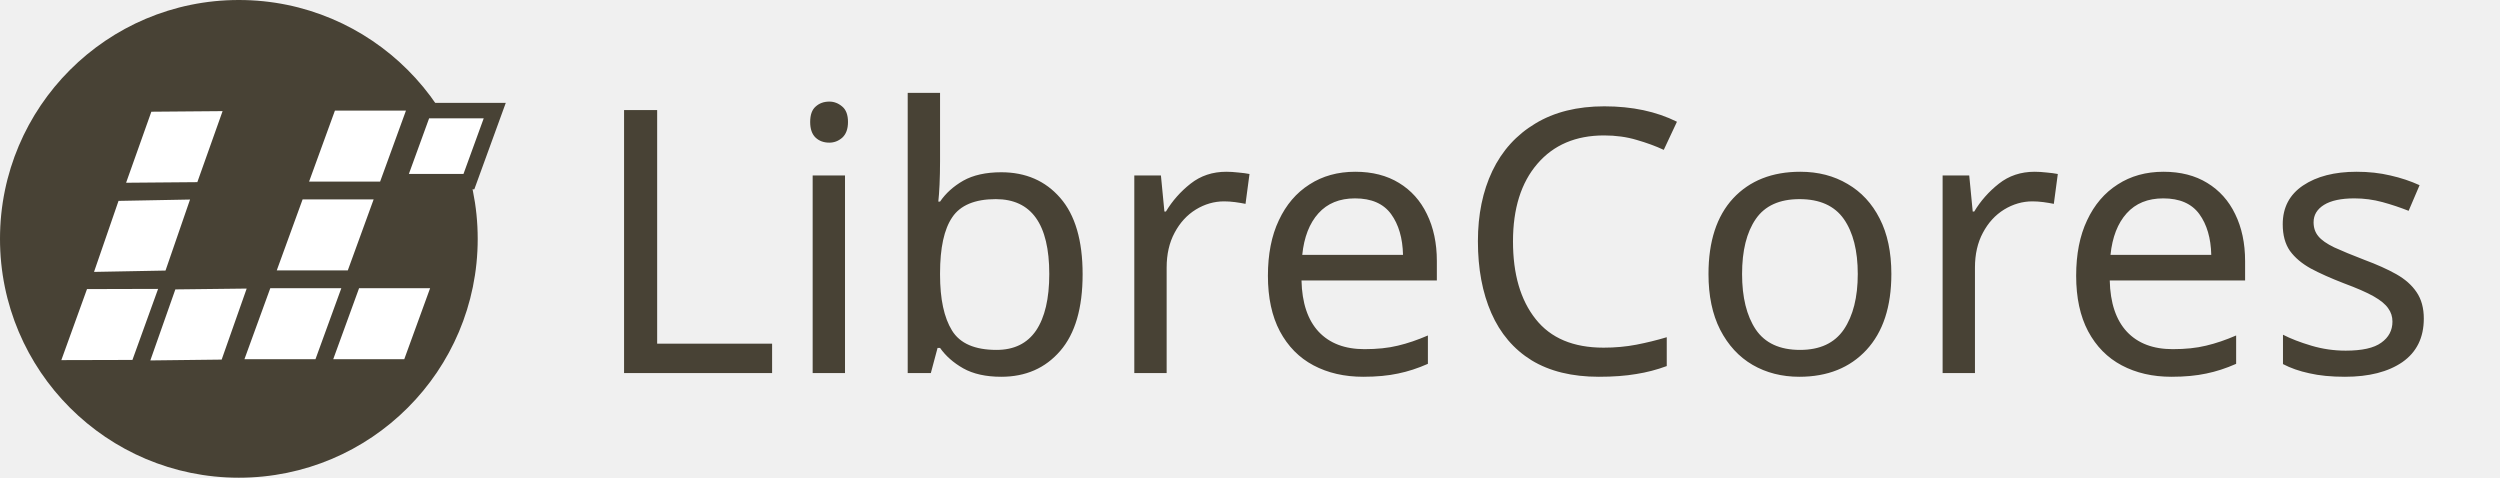
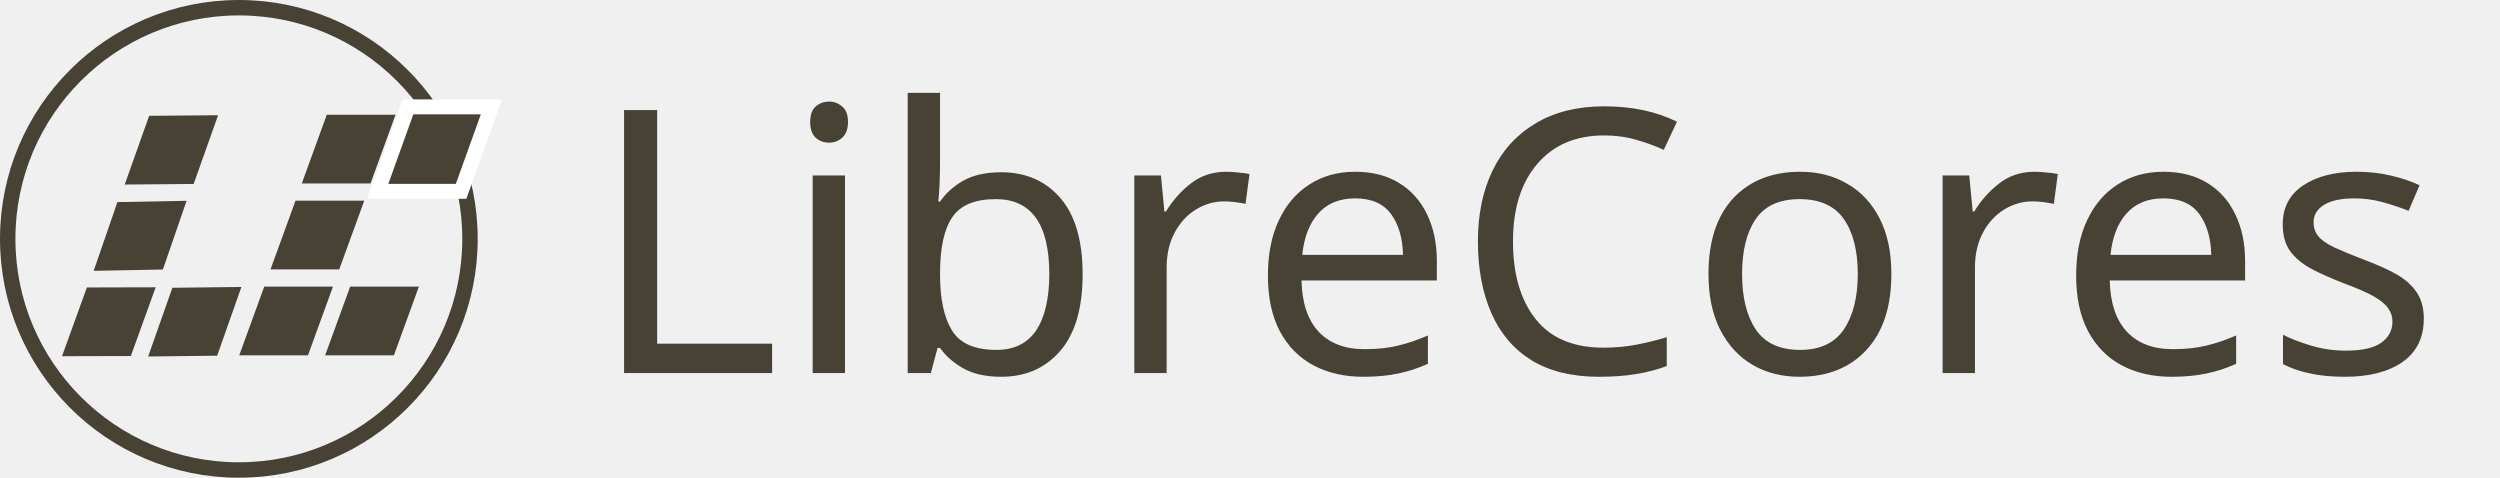
<svg xmlns="http://www.w3.org/2000/svg" width="157" height="30" viewBox="0 0 157 30" id="svg5585" version="1.1">
  <defs id="defs5587" />
  <g id="layer1" transform="translate(0,-1022.362)">
    <text xml:space="preserve" style="font-style:normal;font-variant:normal;font-weight:normal;font-stretch:normal;font-size:8.028px;line-height:125%;font-family:Arial;-inkscape-font-specification:Arial;letter-spacing:0px;word-spacing:0px;fill:#484235;fill-opacity:1;stroke:none" x="36.943" y="1045.79" id="text3777">
      <tspan id="tspan3779" x="36.943" y="1045.79" style="font-style:normal;font-variant:normal;font-weight:normal;font-stretch:normal;font-size:23.137px;font-family:'Frutiger LT 55 Roman';-inkscape-font-specification:'Frutiger LT 55 Roman, ';fill:#484235;fill-opacity:1">LibreCores</tspan>
    </text>
-     <circle r="15" cy="1037.362" cx="15" id="path4721-2" style="fill:#484235;fill-opacity:1;stroke:none" />
-     <rect style="fill:#ffffff;fill-opacity:1;stroke:none" id="rect4703-1" width="4.465" height="4.743" x="381.82" y="1107.427" transform="matrix(0.9999966,-0.00261225,-0.3398465,0.9404809,0,0)" />
-     <rect y="1107.894" x="379.131" height="4.729" width="4.48" id="rect4705-8" style="fill:#ffffff;fill-opacity:1;stroke:none" transform="matrix(0.999932,-0.01166134,-0.3322461,0.9431927,0,0)" />
-     <rect style="fill:#ffffff;fill-opacity:1;stroke:none" id="rect4707-6" width="4.491" height="4.718" x="367.028" y="1102.15" transform="matrix(0.999824,-0.01876248,-0.3261988,0.9453012,0,0)" />
-     <rect y="1095.86" x="376.676" height="4.734" width="4.474" id="rect4709-4" style="fill:#ffffff;fill-opacity:1;stroke:none" transform="matrix(0.9999651,-0.00834998,-0.335041,0.9422036,0,0)" />
-     <rect y="1095.366" x="395.669" height="4.747" width="4.461" id="rect4711-0" style="fill:#ffffff;fill-opacity:1;stroke:none" transform="matrix(1,0,-0.3420189,0.9396931,0,0)" />
-     <rect style="fill:#ffffff;fill-opacity:1;stroke:#484235;stroke-width:1.032;stroke-miterlimit:4;stroke-dasharray:none;stroke-opacity:1" id="rect4713-5" width="4.461" height="4.747" x="401.245" y="1095.366" transform="matrix(1,0,-0.3420189,0.9396931,0,0)" />
-     <rect y="1101.3" x="395.669" height="4.747" width="4.461" id="rect4715-9" style="fill:#ffffff;fill-opacity:1;stroke:none" transform="matrix(1,0,-0.3420189,0.9396931,0,0)" />
-     <rect style="fill:#ffffff;fill-opacity:1;stroke:none" id="rect4717-7" width="4.461" height="4.747" x="395.669" y="1107.234" transform="matrix(1,0,-0.3420189,0.9396931,0,0)" />
-     <rect y="1107.234" x="401.245" height="4.747" width="4.461" id="rect4719-3" style="fill:#ffffff;fill-opacity:1;stroke:none" transform="matrix(1,0,-0.3420189,0.9396931,0,0)" />
+     <circle r="14.516" cy="1037.362" cx="15" id="path4721-2" style="fill:none;fill-opacity:1;stroke:#484235;stroke-width:0.968;stroke-opacity:1" />
+     <rect style="fill:#484235;fill-opacity:1;stroke:none" id="rect4703-1" width="4.321" height="4.59" x="381.775" y="1107.319" transform="matrix(0.9999966,-0.00261225,-0.3398465,0.9404809,0,0)" />
+     <rect y="1107.783" x="378.907" height="4.576" width="4.335" id="rect4705-8" style="fill:#484235;fill-opacity:1;stroke:none" transform="matrix(0.999932,-0.01166134,-0.3322461,0.9431927,0,0)" />
+     <rect style="fill:#484235;fill-opacity:1;stroke:none" id="rect4707-6" width="4.346" height="4.566" x="366.983" y="1102.23" transform="matrix(0.999824,-0.01876248,-0.3261988,0.9453012,0,0)" />
+     <rect y="1096.132" x="376.629" height="4.581" width="4.33" id="rect4709-4" style="fill:#484235;fill-opacity:1;stroke:none" transform="matrix(0.9999651,-0.00834998,-0.335041,0.9422036,0,0)" />
+     <rect y="1095.643" x="395.253" height="4.594" width="4.317" id="rect4711-0" style="fill:#484235;fill-opacity:1;stroke:none" transform="matrix(1,0,-0.3420189,0.9396931,0,0)" />
+     <rect style="fill:#484235;fill-opacity:1;stroke:#ffffff;stroke-width:0.998;stroke-miterlimit:4;stroke-dasharray:none;stroke-opacity:1" id="rect4713-5" width="5.237" height="5.637" x="395.366" y="1093.481" transform="matrix(1,0,-0.3381314,0.9410989,0,0)" />
+     <rect y="1101.385" x="395.253" height="4.594" width="4.317" id="rect4715-9" style="fill:#484235;fill-opacity:1;stroke:none" transform="matrix(1,0,-0.3420189,0.9396931,0,0)" />
+     <rect style="fill:#484235;fill-opacity:1;stroke:none" id="rect4717-7" width="4.317" height="4.594" x="395.253" y="1107.127" transform="matrix(1,0,-0.3420189,0.9396931,0,0)" />
+     <rect y="1107.127" x="400.649" height="4.594" width="4.317" id="rect4719-3" style="fill:#484235;fill-opacity:1;stroke:none" transform="matrix(1,0,-0.3420189,0.9396931,0,0)" />
  </g>
</svg>
